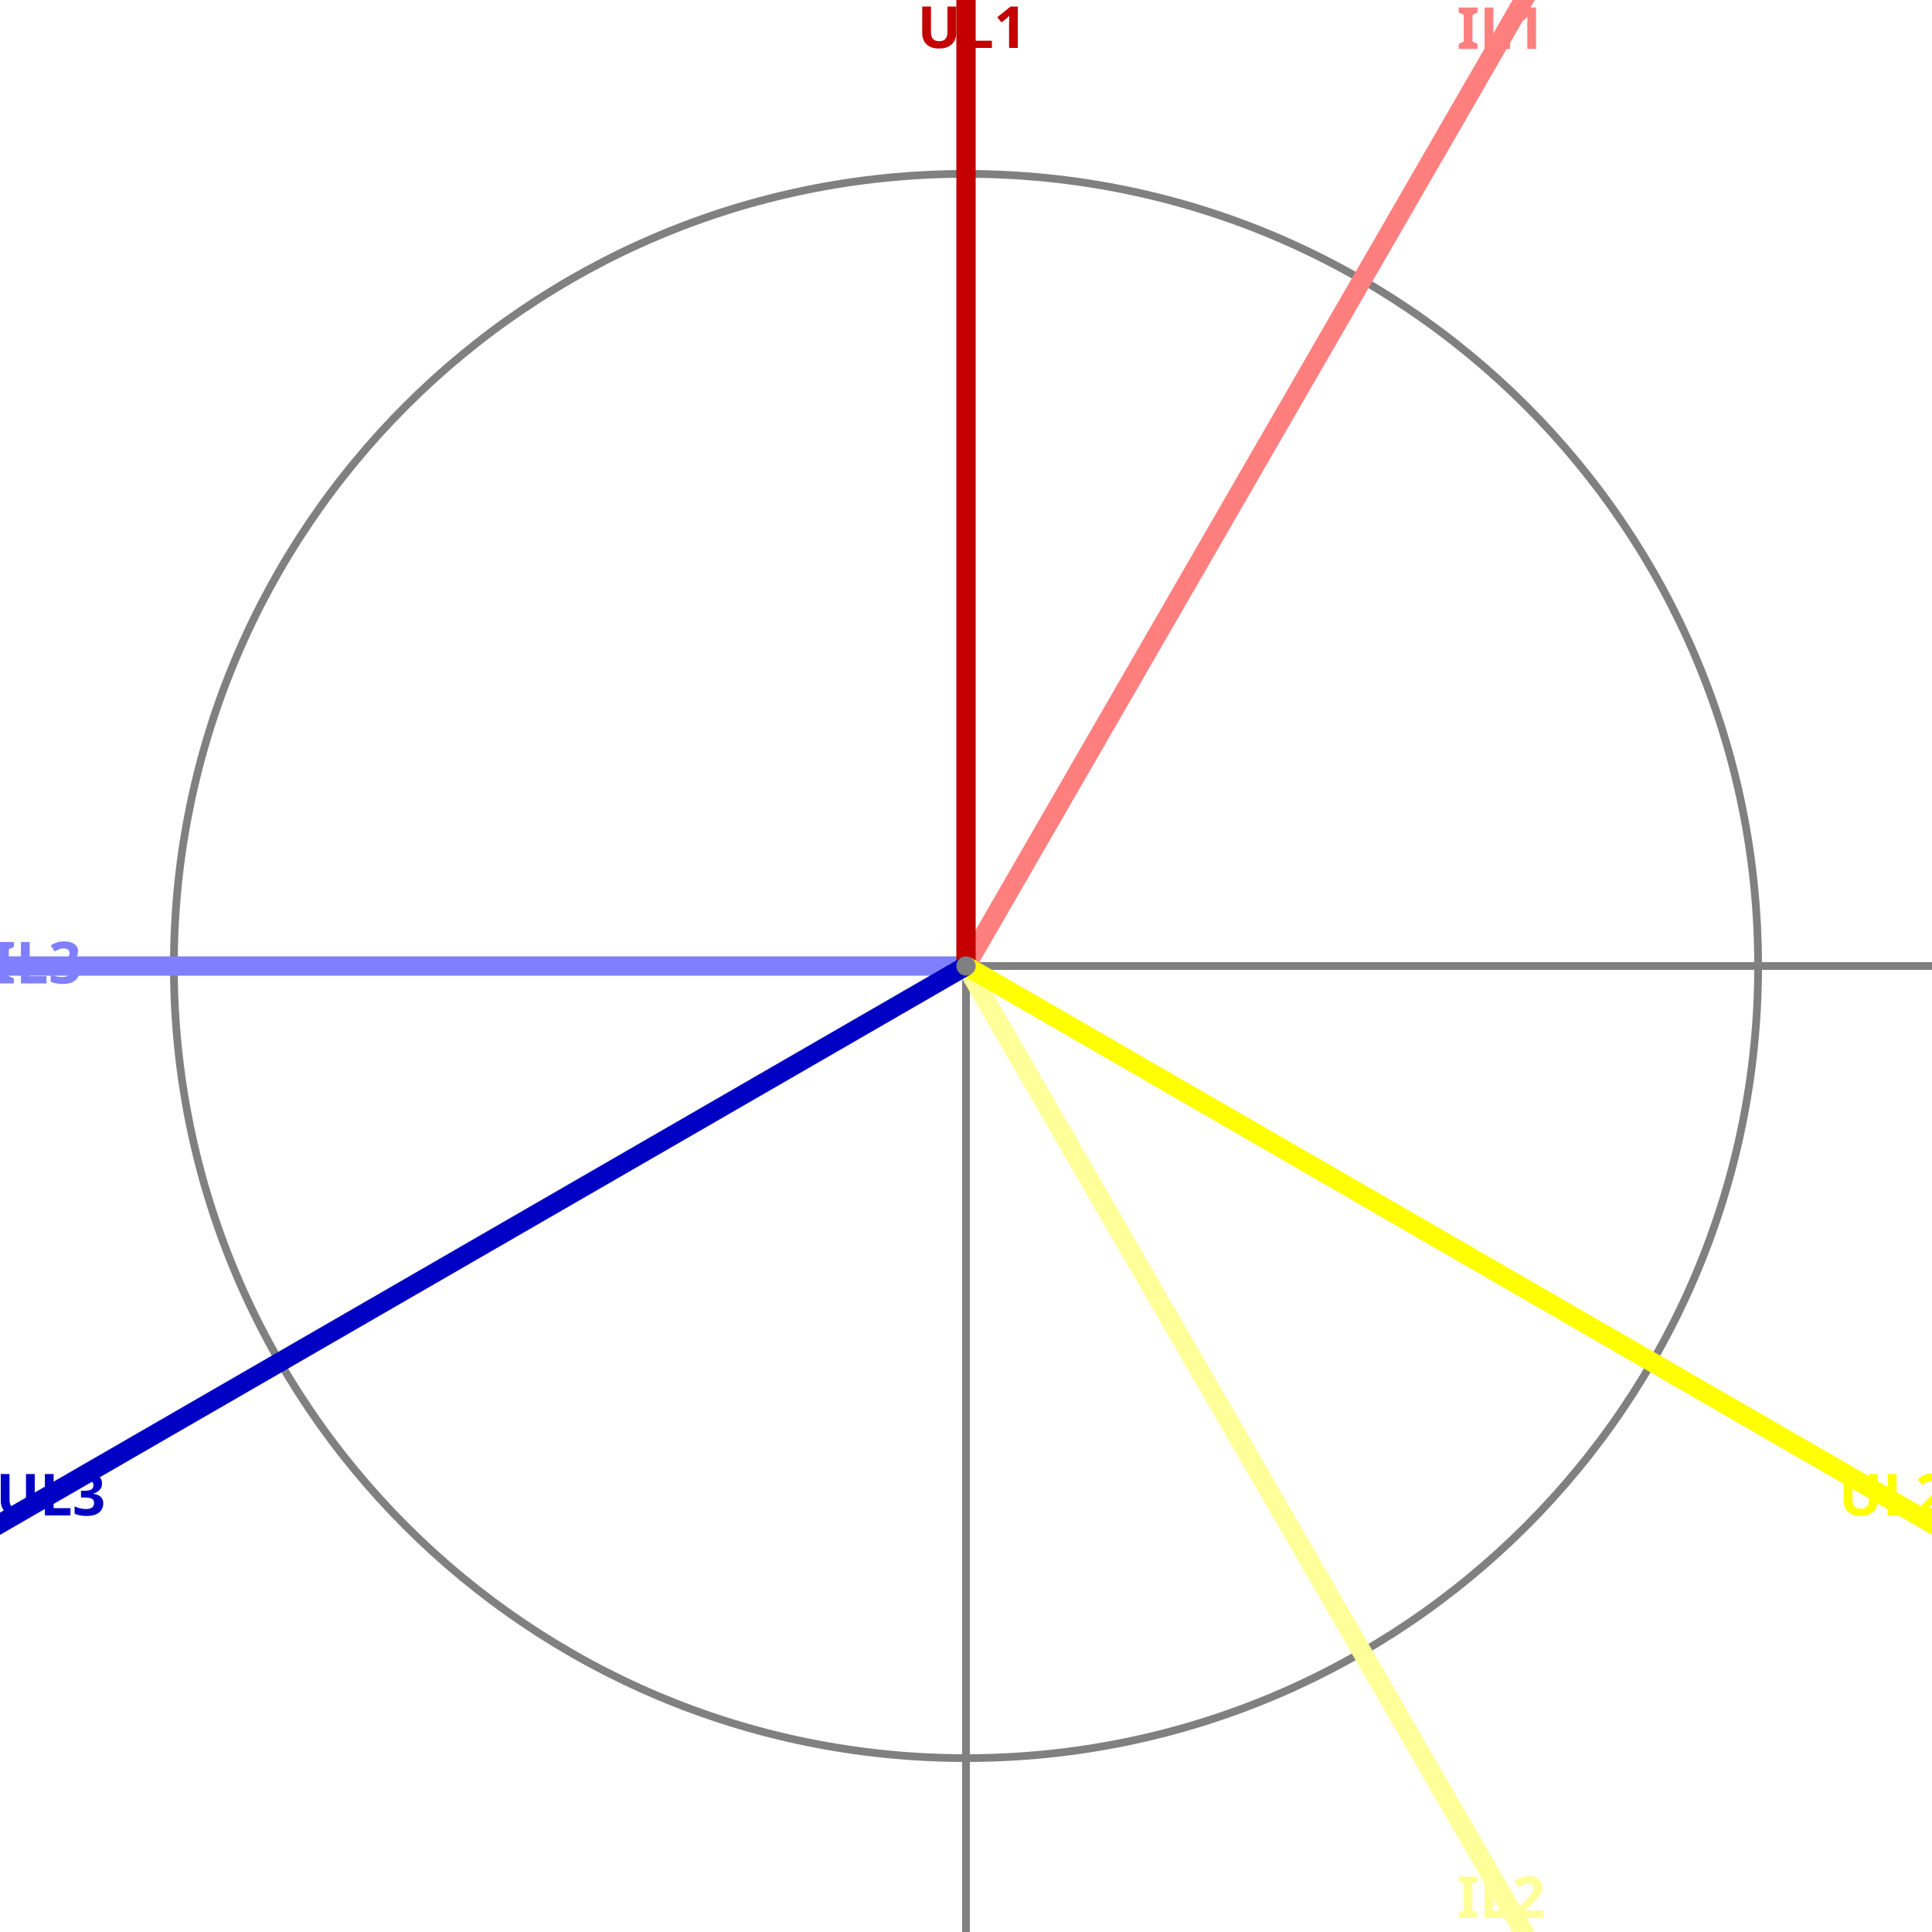
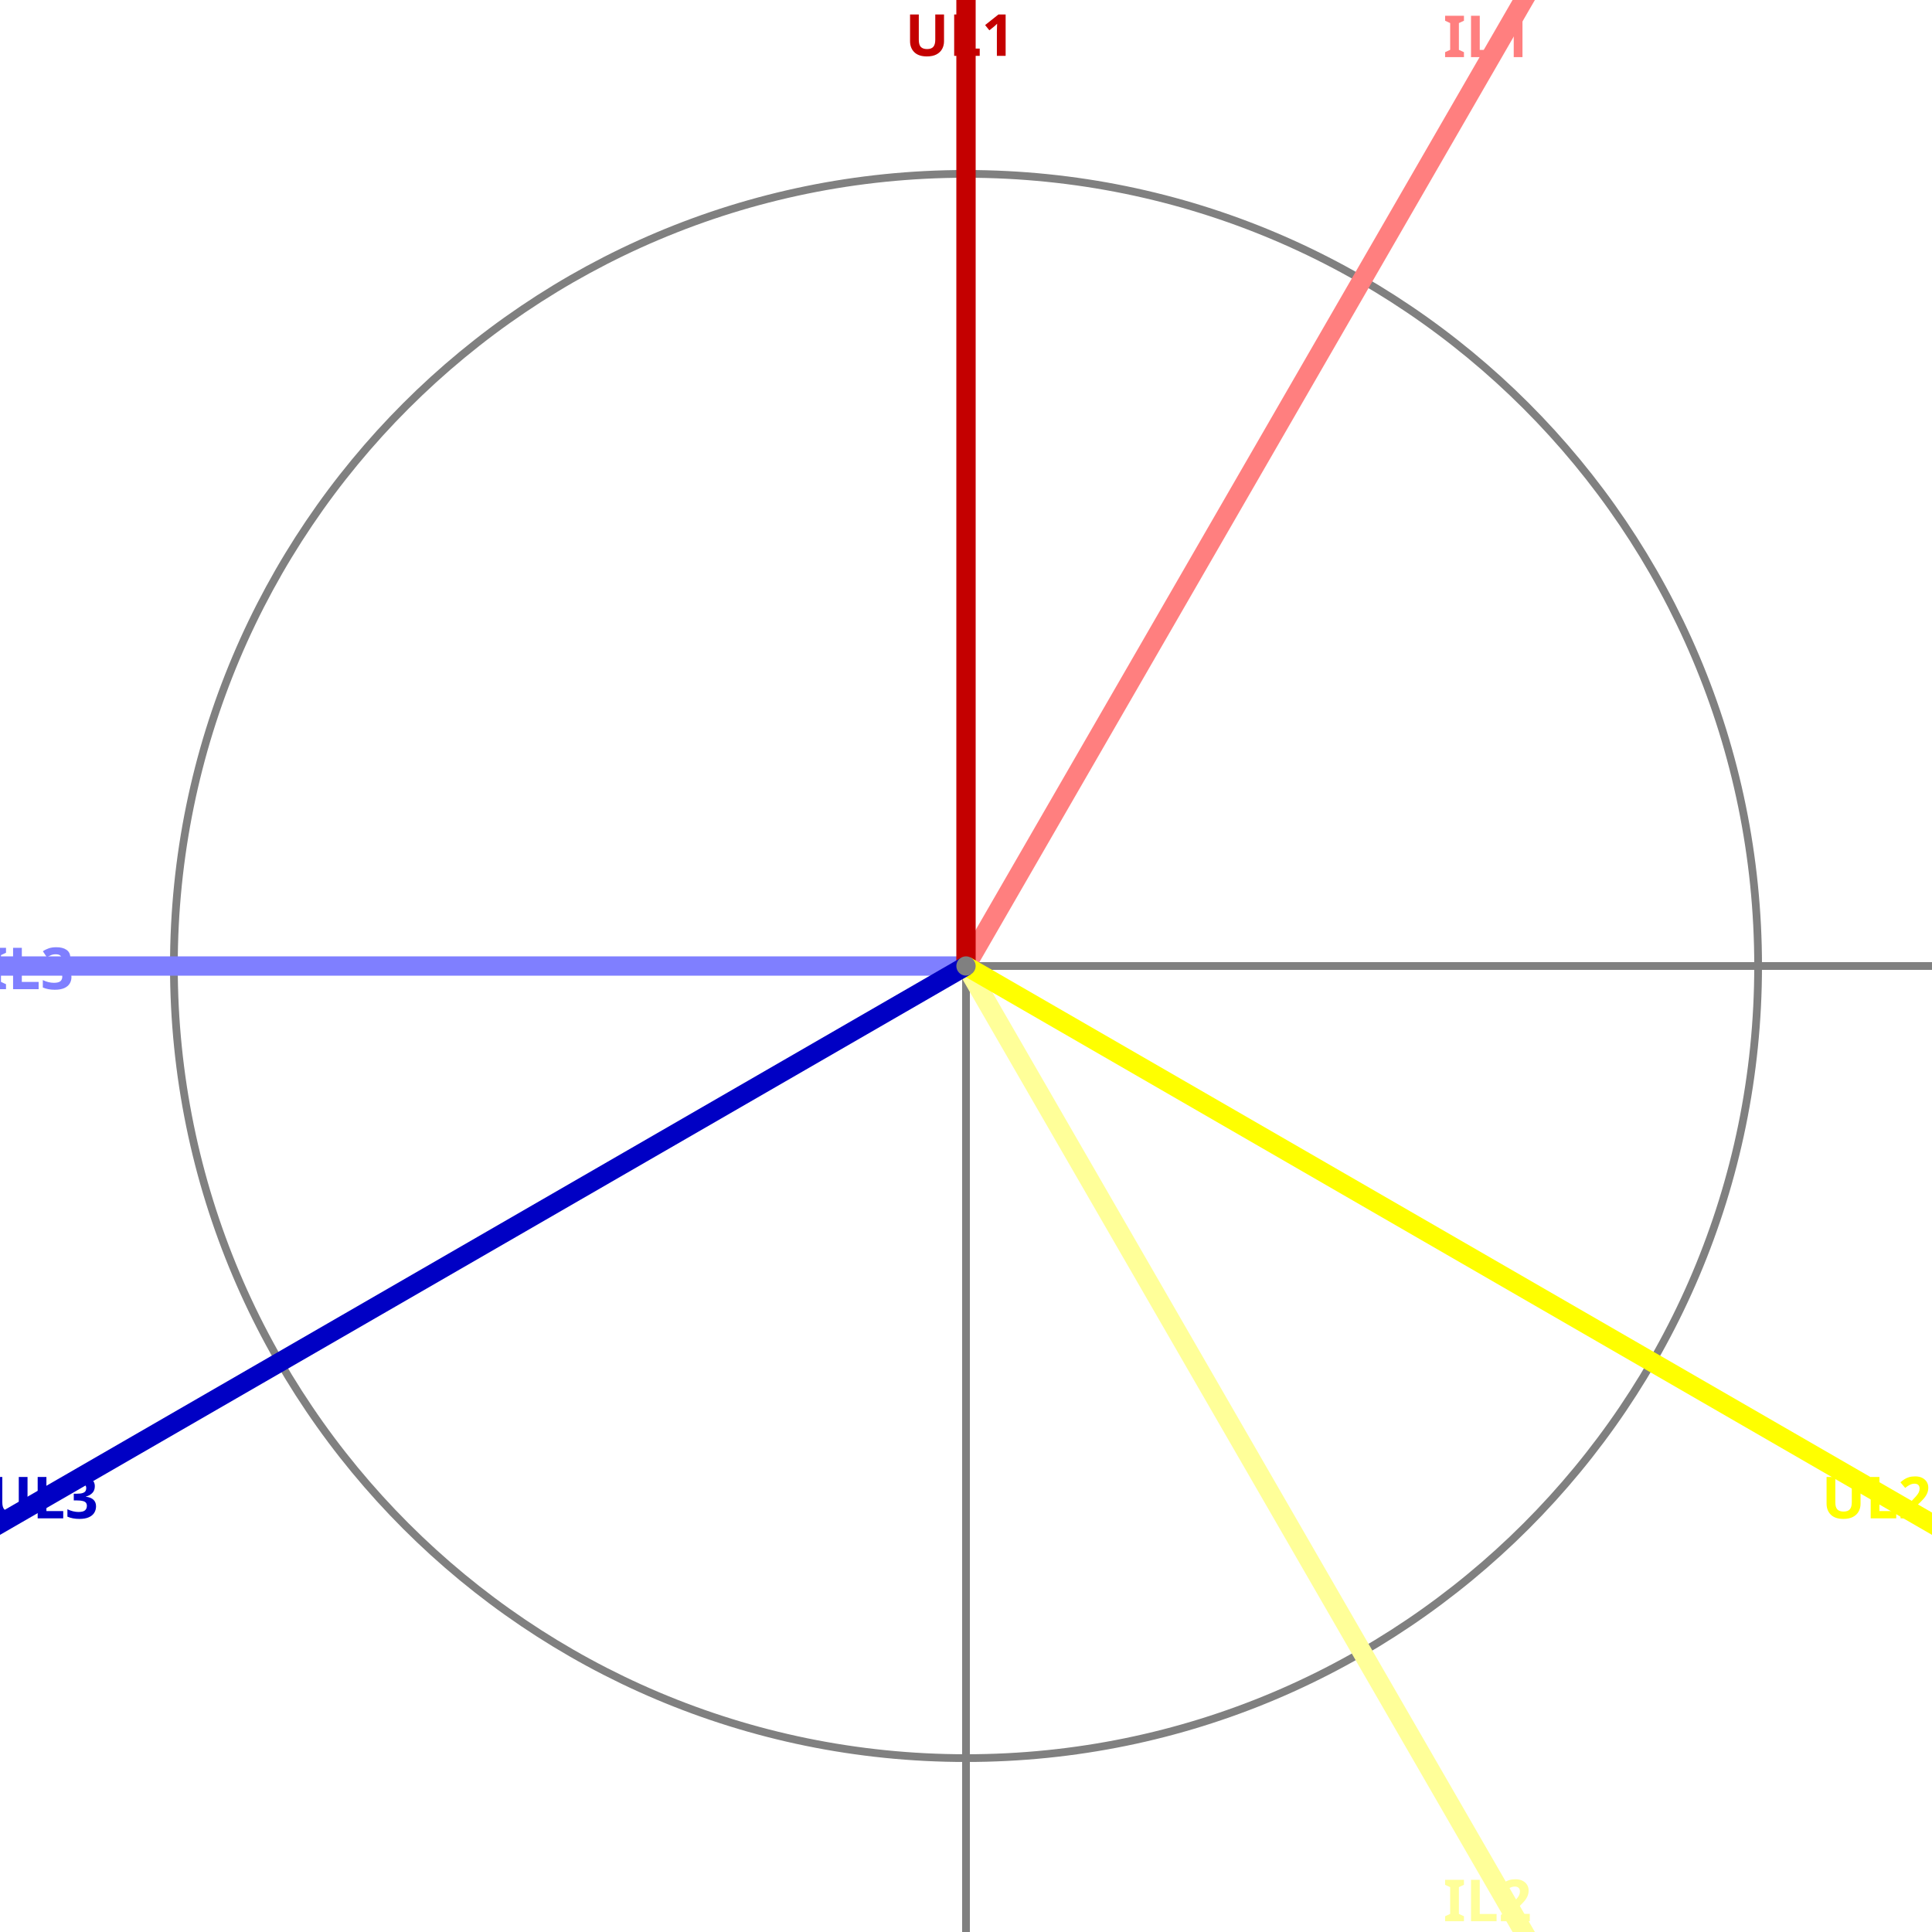
<svg xmlns="http://www.w3.org/2000/svg" width="705.556mm" height="705.556mm" viewBox="0 0 2000 2000" version="1.2" baseProfile="tiny">
  <defs>
</defs>
  <g fill="none" stroke="black" stroke-width="1" fill-rule="evenodd" stroke-linecap="square" stroke-linejoin="bevel">
    <g fill="none" stroke="#808080" stroke-opacity="1" stroke-width="8" stroke-linecap="square" stroke-linejoin="bevel" transform="matrix(1,0,0,1,0,0)" font-family="Sans" font-size="60" font-weight="570" font-style="normal">
      <polyline fill="none" vector-effect="none" points="0,1000 2000,1000 " />
      <polyline fill="none" vector-effect="none" points="1000,0 1000,2000 " />
      <path vector-effect="none" fill-rule="evenodd" d="M1820,1000 C1820,547.127 1452.87,180 1000,180 C547.127,180 180,547.127 180,1000 C180,1452.87 547.127,1820 1000,1820 C1452.87,1820 1820,1452.87 1820,1000 " />
    </g>
    <g fill="none" stroke="#ff7f7f" stroke-opacity="1" stroke-width="20" stroke-linecap="square" stroke-linejoin="bevel" transform="matrix(1,0,0,1,0,0)" font-family="Sans" font-size="60" font-weight="570" font-style="normal">
      <polyline fill="none" vector-effect="none" points="1005,991.34 1580,-4.59 " />
    </g>
    <g fill="none" stroke="none" transform="matrix(1,0,0,1,0,0)" font-family="Sans" font-size="60" font-weight="570" font-style="normal">
      <path vector-effect="none" fill-rule="evenodd" d="M1615,-65.211 L1606.52,-0.823 L1563.48,-25.676 L1615,-65.211" />
    </g>
    <g fill="#ff7f7f" fill-opacity="1" stroke="none" transform="matrix(1,0,0,1,0,0)" font-family="Sans" font-size="60" font-weight="570" font-style="normal">
      <path vector-effect="none" fill-rule="evenodd" d="M1615,-65.211 L1606.52,-0.823 L1563.48,-25.676" />
    </g>
    <g fill="none" stroke="#ffff99" stroke-opacity="1" stroke-width="20" stroke-linecap="square" stroke-linejoin="bevel" transform="matrix(1,0,0,1,0,0)" font-family="Sans" font-size="60" font-weight="570" font-style="normal">
      <polyline fill="none" vector-effect="none" points="1005,1008.66 1580,2004.59 " />
    </g>
    <g fill="none" stroke="none" transform="matrix(1,0,0,1,0,0)" font-family="Sans" font-size="60" font-weight="570" font-style="normal">
      <path vector-effect="none" fill-rule="evenodd" d="M1615,2065.21 L1563.48,2025.68 L1606.52,2000.82 L1615,2065.21" />
    </g>
    <g fill="#ffff99" fill-opacity="1" stroke="none" transform="matrix(1,0,0,1,0,0)" font-family="Sans" font-size="60" font-weight="570" font-style="normal">
      <path vector-effect="none" fill-rule="evenodd" d="M1615,2065.21 L1563.48,2025.68 L1606.52,2000.82" />
    </g>
    <g fill="none" stroke="#7f7fff" stroke-opacity="1" stroke-width="20" stroke-linecap="square" stroke-linejoin="bevel" transform="matrix(1,0,0,1,0,0)" font-family="Sans" font-size="60" font-weight="570" font-style="normal">
      <polyline fill="none" vector-effect="none" points="990,1000 -160,1000 " />
    </g>
    <g fill="none" stroke="none" transform="matrix(1,0,0,1,0,0)" font-family="Sans" font-size="60" font-weight="570" font-style="normal">
      <path vector-effect="none" fill-rule="evenodd" d="M-230,1000 L-170,975.147 L-170,1024.85 L-230,1000" />
    </g>
    <g fill="#7f7fff" fill-opacity="1" stroke="none" transform="matrix(1,0,0,1,0,0)" font-family="Sans" font-size="60" font-weight="570" font-style="normal">
      <path vector-effect="none" fill-rule="evenodd" d="M-230,1000 L-170,975.147 L-170,1024.85" />
    </g>
    <g fill="none" stroke="#c40000" stroke-opacity="1" stroke-width="20" stroke-linecap="square" stroke-linejoin="bevel" transform="matrix(1,0,0,1,0,0)" font-family="Sans" font-size="60" font-weight="570" font-style="normal">
      <polyline fill="none" vector-effect="none" points="1000,990 1000,-160 " />
    </g>
    <g fill="none" stroke="none" transform="matrix(1,0,0,1,0,0)" font-family="Sans" font-size="60" font-weight="570" font-style="normal">
      <path vector-effect="none" fill-rule="evenodd" d="M1000,-230 L1024.85,-170 L975.147,-170 L1000,-230" />
    </g>
    <g fill="#c40000" fill-opacity="1" stroke="none" transform="matrix(1,0,0,1,0,0)" font-family="Sans" font-size="60" font-weight="570" font-style="normal">
      <path vector-effect="none" fill-rule="evenodd" d="M1000,-230 L1024.85,-170 L975.147,-170" />
    </g>
    <g fill="none" stroke="#ffff00" stroke-opacity="1" stroke-width="20" stroke-linecap="square" stroke-linejoin="bevel" transform="matrix(1,0,0,1,0,0)" font-family="Sans" font-size="60" font-weight="570" font-style="normal">
      <polyline fill="none" vector-effect="none" points="1008.66,1005 2004.59,1580 " />
    </g>
    <g fill="none" stroke="none" transform="matrix(1,0,0,1,0,0)" font-family="Sans" font-size="60" font-weight="570" font-style="normal">
      <path vector-effect="none" fill-rule="evenodd" d="M2065.21,1615 L2000.82,1606.52 L2025.68,1563.48 L2065.21,1615" />
    </g>
    <g fill="#ffff00" fill-opacity="1" stroke="none" transform="matrix(1,0,0,1,0,0)" font-family="Sans" font-size="60" font-weight="570" font-style="normal">
      <path vector-effect="none" fill-rule="evenodd" d="M2065.21,1615 L2000.82,1606.52 L2025.68,1563.48" />
    </g>
    <g fill="none" stroke="#0000c4" stroke-opacity="1" stroke-width="20" stroke-linecap="square" stroke-linejoin="bevel" transform="matrix(1,0,0,1,0,0)" font-family="Sans" font-size="60" font-weight="570" font-style="normal">
      <polyline fill="none" vector-effect="none" points="991.34,1005 -4.589,1580 " />
    </g>
    <g fill="none" stroke="none" transform="matrix(1,0,0,1,0,0)" font-family="Sans" font-size="60" font-weight="570" font-style="normal">
      <path vector-effect="none" fill-rule="evenodd" d="M-65.211,1615 L-25.676,1563.48 L-0.823,1606.52 L-65.211,1615" />
    </g>
    <g fill="#0000c4" fill-opacity="1" stroke="none" transform="matrix(1,0,0,1,0,0)" font-family="Sans" font-size="60" font-weight="570" font-style="normal">
      <path vector-effect="none" fill-rule="evenodd" d="M-65.211,1615 L-25.676,1563.48 L-0.823,1606.52" />
    </g>
    <g fill="none" stroke="#c40000" stroke-opacity="1" stroke-width="1" stroke-linecap="square" stroke-linejoin="bevel" transform="matrix(1,0,0,1,0,0)" font-family="Sans" font-size="60" font-weight="570" font-style="normal">
-       <text fill="#c40000" fill-opacity="1" stroke="none" xml:space="preserve" x="949.594" y="49.622" font-family="Sans" font-size="60" font-weight="570" font-style="normal">UL1</text>
+       <text fill="#c40000" fill-opacity="1" stroke="none" xml:space="preserve" x="936.984" y="57.81" font-family="Sans" font-size="60" font-weight="570" font-style="normal">UL1</text>
    </g>
    <g fill="none" stroke="#ffff00" stroke-opacity="1" stroke-width="1" stroke-linecap="square" stroke-linejoin="bevel" transform="matrix(1,0,0,1,0,0)" font-family="Sans" font-size="60" font-weight="570" font-style="normal">
-       <text fill="#ffff00" fill-opacity="1" stroke="none" xml:space="preserve" x="1903.5" y="1568.74" font-family="Sans" font-size="60" font-weight="570" font-style="normal">UL2</text>
+       <text fill="#ffff00" fill-opacity="1" stroke="none" xml:space="preserve" x="1885.77" y="1571.78" font-family="Sans" font-size="60" font-weight="570" font-style="normal">UL2</text>
    </g>
    <g fill="none" stroke="#0000c4" stroke-opacity="1" stroke-width="1" stroke-linecap="square" stroke-linejoin="bevel" transform="matrix(1,0,0,1,0,0)" font-family="Sans" font-size="60" font-weight="570" font-style="normal">
-       <text fill="#0000c4" fill-opacity="1" stroke="none" xml:space="preserve" x="-4.297" y="1568.74" font-family="Sans" font-size="60" font-weight="570" font-style="normal">UL3</text>
+       <text fill="#0000c4" fill-opacity="1" stroke="none" xml:space="preserve" x="-11.766" y="1571.78" font-family="Sans" font-size="60" font-weight="570" font-style="normal">UL3</text>
    </g>
    <g fill="none" stroke="#ff7f7f" stroke-opacity="1" stroke-width="1" stroke-linecap="square" stroke-linejoin="bevel" transform="matrix(1,0,0,1,0,0)" font-family="Sans" font-size="60" font-weight="570" font-style="normal">
-       <text fill="#ff7f7f" fill-opacity="1" stroke="none" xml:space="preserve" x="1508.09" y="50.639" font-family="Sans" font-size="60" font-weight="570" font-style="normal">IL1</text>
+       <text fill="#ff7f7f" fill-opacity="1" stroke="none" xml:space="preserve" x="1494.05" y="59.158" font-family="Sans" font-size="60" font-weight="570" font-style="normal">IL1</text>
    </g>
    <g fill="none" stroke="#ffff99" stroke-opacity="1" stroke-width="1" stroke-linecap="square" stroke-linejoin="bevel" transform="matrix(1,0,0,1,0,0)" font-family="Sans" font-size="60" font-weight="570" font-style="normal">
-       <text fill="#ffff99" fill-opacity="1" stroke="none" xml:space="preserve" x="1508.09" y="1985.36" font-family="Sans" font-size="60" font-weight="570" font-style="normal">IL2</text>
+       <text fill="#ffff99" fill-opacity="1" stroke="none" xml:space="preserve" x="1494.05" y="1988.84" font-family="Sans" font-size="60" font-weight="570" font-style="normal">IL2</text>
    </g>
    <g fill="none" stroke="#7f7fff" stroke-opacity="1" stroke-width="1" stroke-linecap="square" stroke-linejoin="bevel" transform="matrix(1,0,0,1,0,0)" font-family="Sans" font-size="60" font-weight="570" font-style="normal">
-       <text fill="#7f7fff" fill-opacity="1" stroke="none" xml:space="preserve" x="-7.078" y="1018" font-family="Sans" font-size="60" font-weight="570" font-style="normal">IL3</text>
+       <text fill="#7f7fff" fill-opacity="1" stroke="none" xml:space="preserve" x="-15.203" y="1024" font-family="Sans" font-size="60" font-weight="570" font-style="normal">IL3</text>
    </g>
    <g fill="#808080" fill-opacity="1" stroke="none" transform="matrix(1,0,0,1,0,0)" font-family="Sans" font-size="60" font-weight="570" font-style="normal">
      <circle cx="1000" cy="1000" r="10" />
    </g>
  </g>
</svg>
